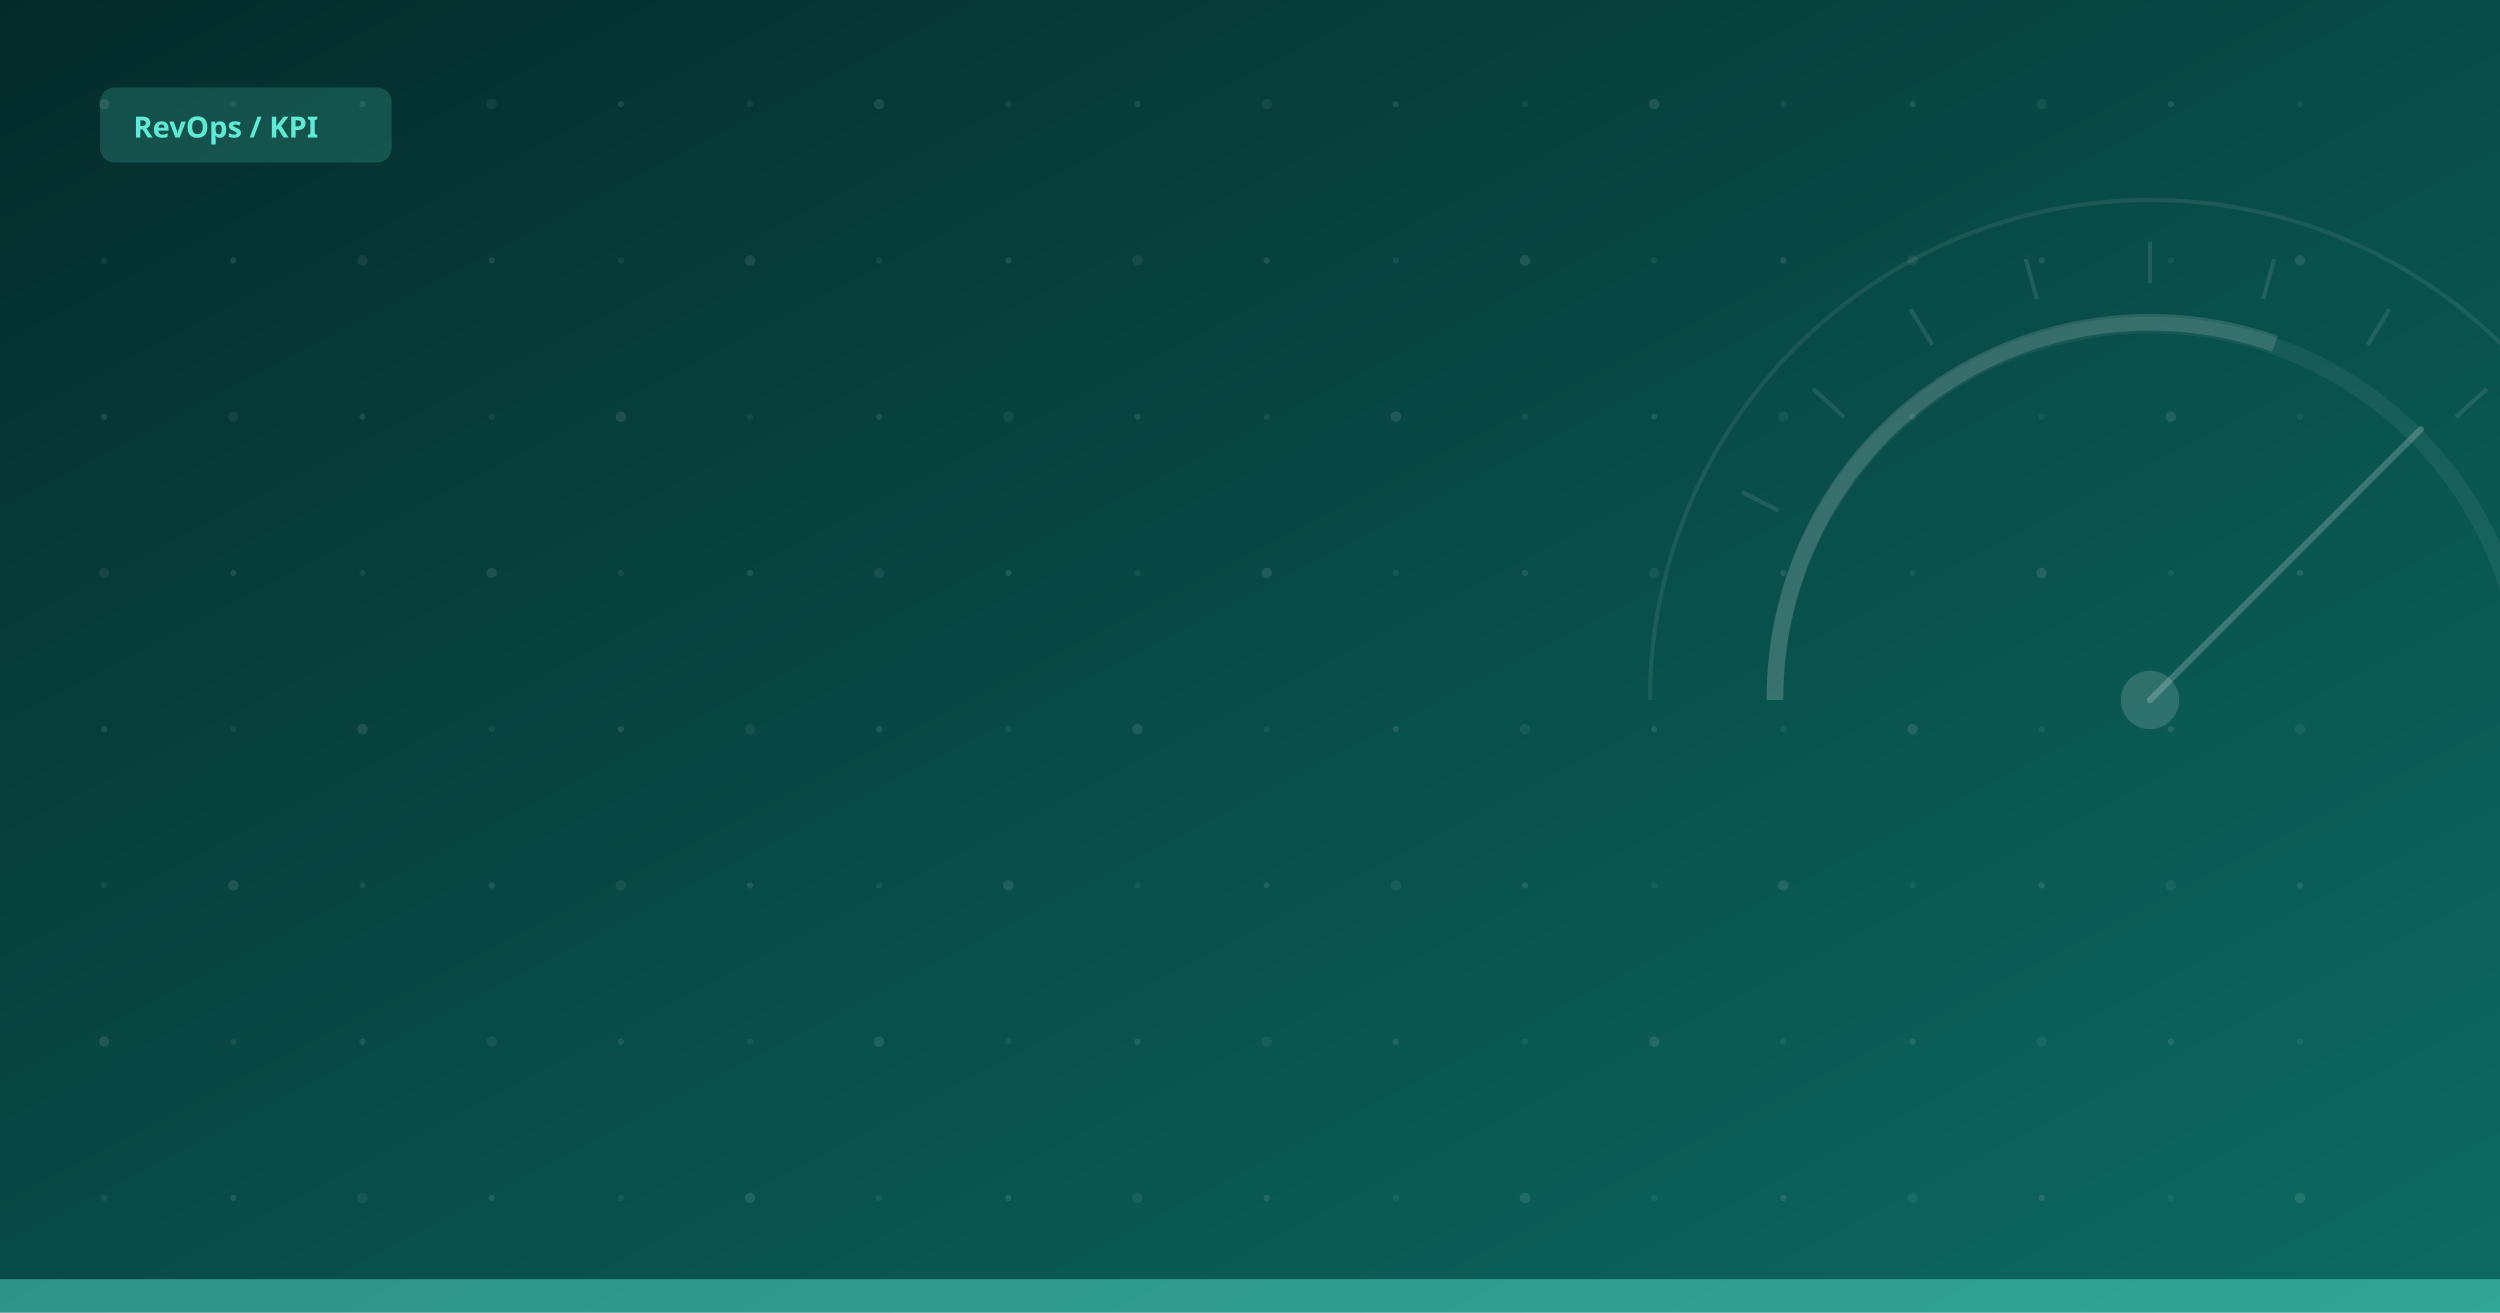
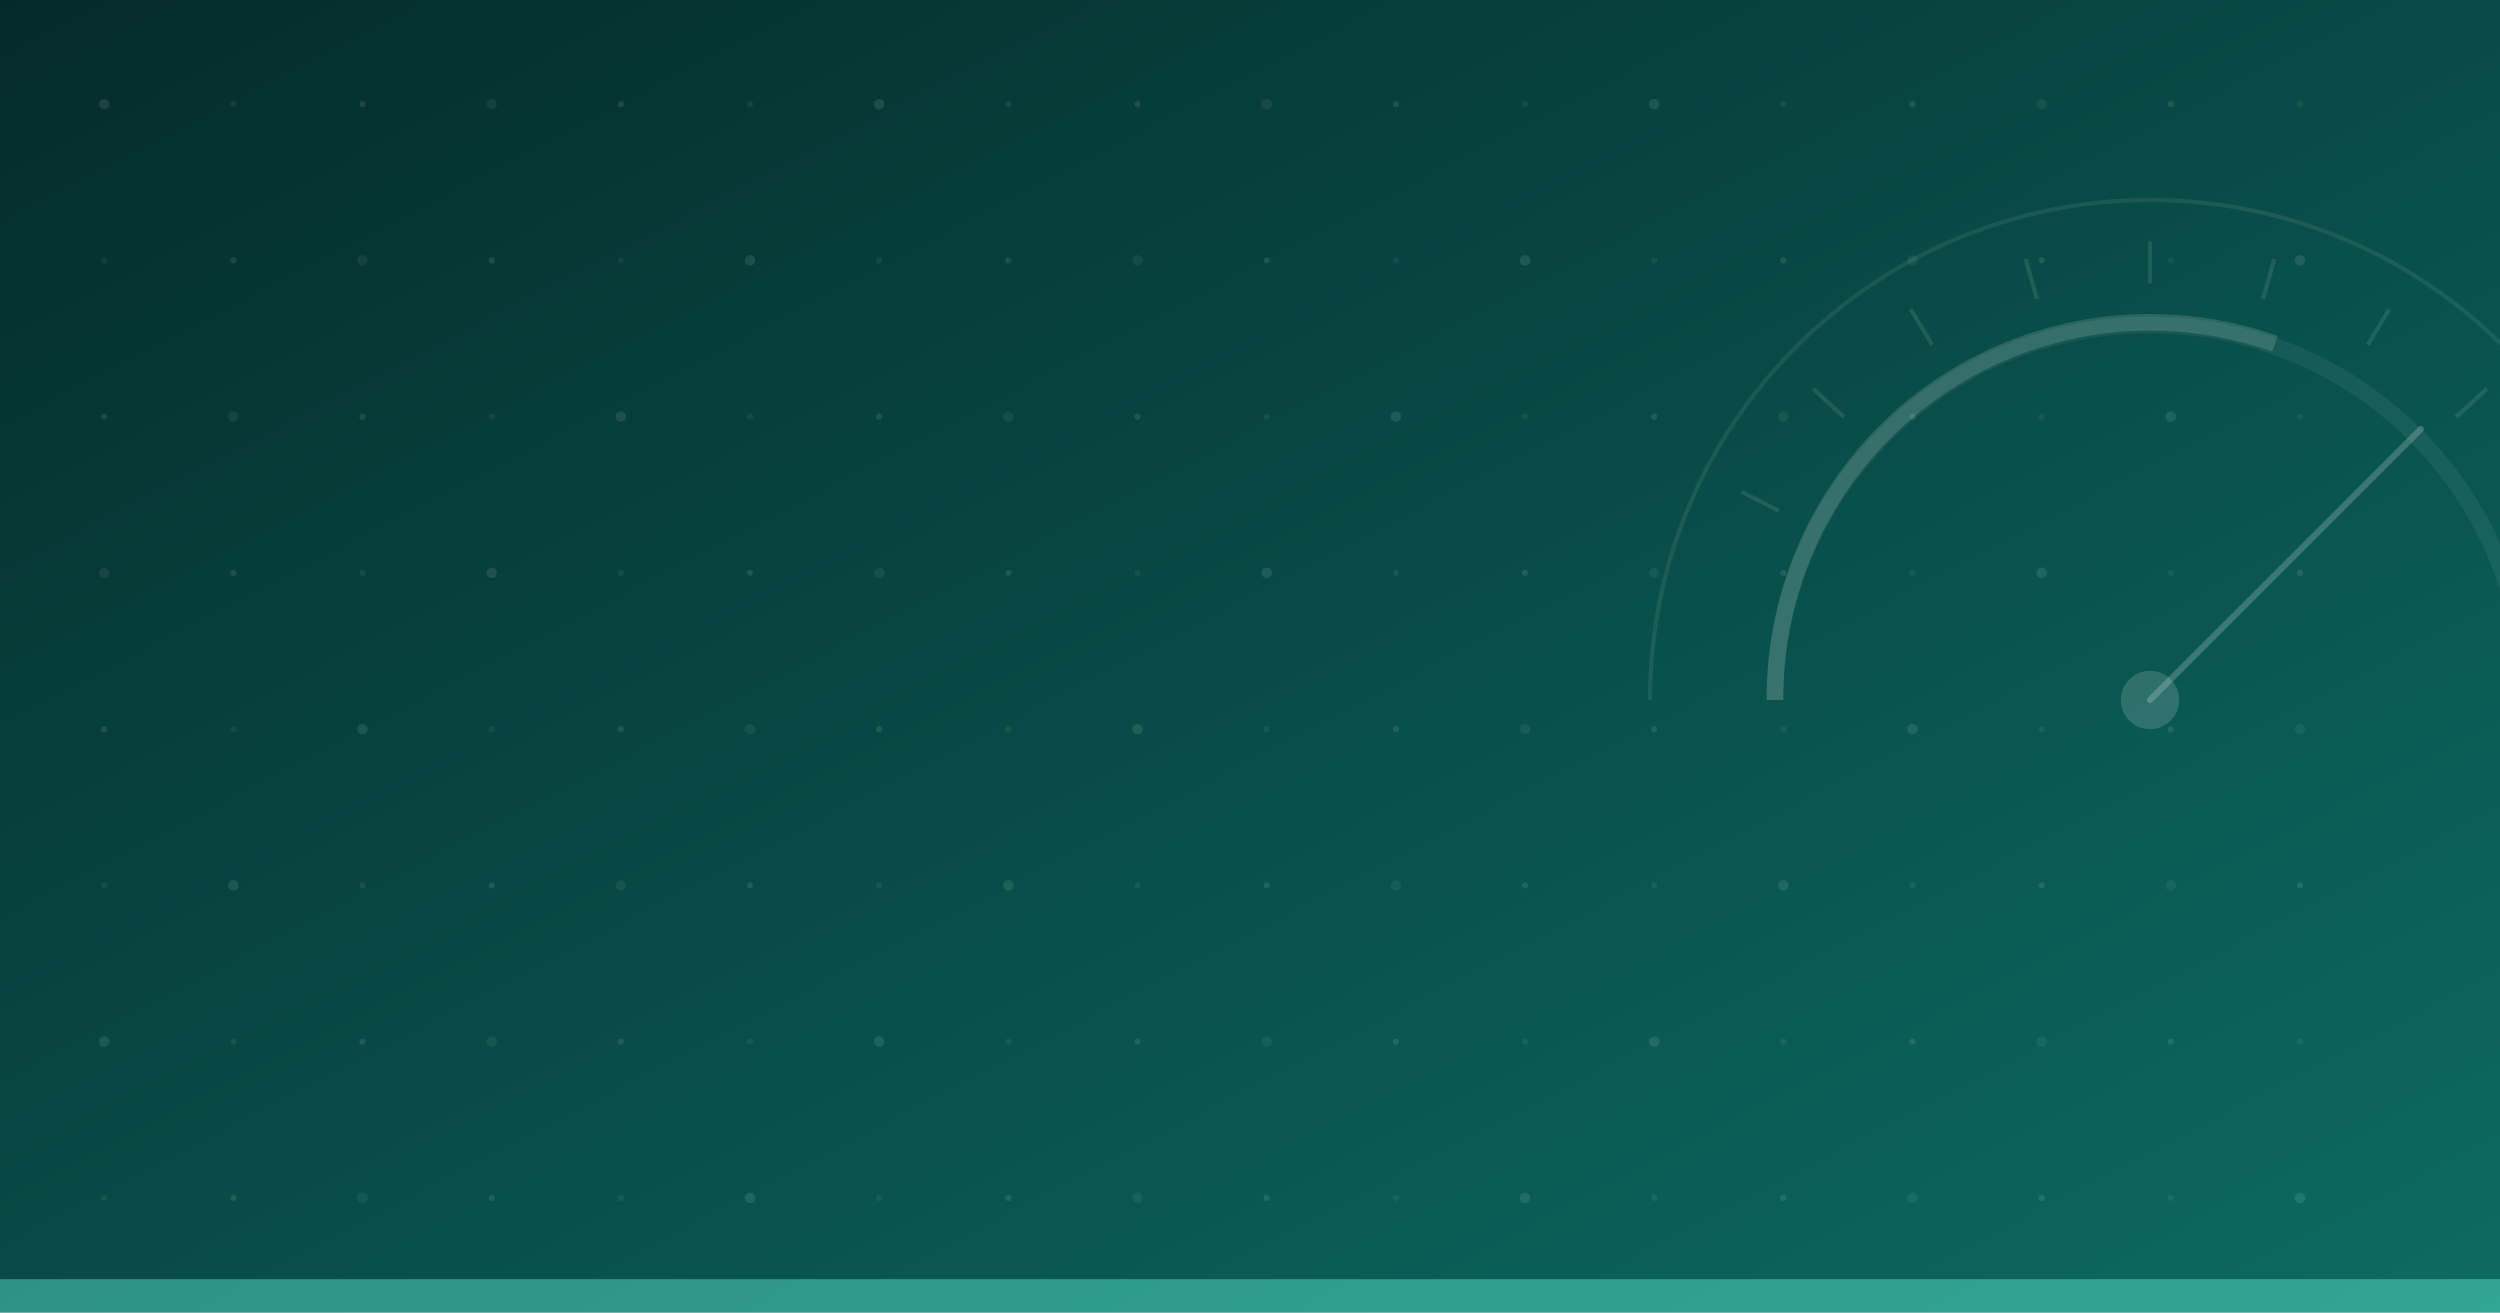
<svg xmlns="http://www.w3.org/2000/svg" viewBox="0 0 1200 630" width="1200" height="630">
  <defs>
    <linearGradient id="bg" x1="0%" y1="0%" x2="100%" y2="100%">
      <stop offset="0%" stop-color="#042b2a" />
      <stop offset="100%" stop-color="#0d6b63" />
    </linearGradient>
  </defs>
  <rect width="1200" height="630" fill="url(#bg)" />
  <circle cx="50" cy="50" r="2.5" fill="white" opacity="0.1" />
  <circle cx="112" cy="50" r="1.5" fill="white" opacity="0.06" />
  <circle cx="174" cy="50" r="1.5" fill="white" opacity="0.1" />
  <circle cx="236" cy="50" r="2.5" fill="white" opacity="0.06" />
  <circle cx="298" cy="50" r="1.5" fill="white" opacity="0.1" />
  <circle cx="360" cy="50" r="1.5" fill="white" opacity="0.06" />
  <circle cx="422" cy="50" r="2.5" fill="white" opacity="0.1" />
  <circle cx="484" cy="50" r="1.5" fill="white" opacity="0.06" />
  <circle cx="546" cy="50" r="1.5" fill="white" opacity="0.1" />
  <circle cx="608" cy="50" r="2.5" fill="white" opacity="0.06" />
  <circle cx="670" cy="50" r="1.5" fill="white" opacity="0.1" />
  <circle cx="732" cy="50" r="1.5" fill="white" opacity="0.06" />
  <circle cx="794" cy="50" r="2.5" fill="white" opacity="0.1" />
  <circle cx="856" cy="50" r="1.5" fill="white" opacity="0.06" />
  <circle cx="918" cy="50" r="1.5" fill="white" opacity="0.1" />
  <circle cx="980" cy="50" r="2.5" fill="white" opacity="0.06" />
  <circle cx="1042" cy="50" r="1.5" fill="white" opacity="0.1" />
  <circle cx="1104" cy="50" r="1.5" fill="white" opacity="0.06" />
  <circle cx="50" cy="125" r="1.5" fill="white" opacity="0.06" />
  <circle cx="112" cy="125" r="1.5" fill="white" opacity="0.1" />
  <circle cx="174" cy="125" r="2.5" fill="white" opacity="0.06" />
  <circle cx="236" cy="125" r="1.5" fill="white" opacity="0.1" />
  <circle cx="298" cy="125" r="1.5" fill="white" opacity="0.06" />
  <circle cx="360" cy="125" r="2.5" fill="white" opacity="0.1" />
  <circle cx="422" cy="125" r="1.5" fill="white" opacity="0.06" />
  <circle cx="484" cy="125" r="1.5" fill="white" opacity="0.1" />
  <circle cx="546" cy="125" r="2.5" fill="white" opacity="0.06" />
  <circle cx="608" cy="125" r="1.5" fill="white" opacity="0.1" />
  <circle cx="670" cy="125" r="1.5" fill="white" opacity="0.06" />
  <circle cx="732" cy="125" r="2.5" fill="white" opacity="0.1" />
  <circle cx="794" cy="125" r="1.5" fill="white" opacity="0.06" />
  <circle cx="856" cy="125" r="1.5" fill="white" opacity="0.1" />
  <circle cx="918" cy="125" r="2.5" fill="white" opacity="0.06" />
  <circle cx="980" cy="125" r="1.5" fill="white" opacity="0.1" />
  <circle cx="1042" cy="125" r="1.5" fill="white" opacity="0.06" />
  <circle cx="1104" cy="125" r="2.5" fill="white" opacity="0.1" />
  <circle cx="50" cy="200" r="1.5" fill="white" opacity="0.1" />
  <circle cx="112" cy="200" r="2.5" fill="white" opacity="0.06" />
  <circle cx="174" cy="200" r="1.5" fill="white" opacity="0.1" />
  <circle cx="236" cy="200" r="1.5" fill="white" opacity="0.06" />
  <circle cx="298" cy="200" r="2.5" fill="white" opacity="0.1" />
  <circle cx="360" cy="200" r="1.5" fill="white" opacity="0.06" />
  <circle cx="422" cy="200" r="1.5" fill="white" opacity="0.1" />
  <circle cx="484" cy="200" r="2.5" fill="white" opacity="0.06" />
  <circle cx="546" cy="200" r="1.5" fill="white" opacity="0.1" />
  <circle cx="608" cy="200" r="1.5" fill="white" opacity="0.06" />
  <circle cx="670" cy="200" r="2.5" fill="white" opacity="0.1" />
  <circle cx="732" cy="200" r="1.5" fill="white" opacity="0.06" />
  <circle cx="794" cy="200" r="1.5" fill="white" opacity="0.1" />
  <circle cx="856" cy="200" r="2.5" fill="white" opacity="0.06" />
  <circle cx="918" cy="200" r="1.5" fill="white" opacity="0.1" />
  <circle cx="980" cy="200" r="1.5" fill="white" opacity="0.06" />
  <circle cx="1042" cy="200" r="2.5" fill="white" opacity="0.1" />
  <circle cx="1104" cy="200" r="1.5" fill="white" opacity="0.06" />
  <circle cx="50" cy="275" r="2.5" fill="white" opacity="0.06" />
  <circle cx="112" cy="275" r="1.5" fill="white" opacity="0.1" />
  <circle cx="174" cy="275" r="1.5" fill="white" opacity="0.06" />
  <circle cx="236" cy="275" r="2.5" fill="white" opacity="0.1" />
  <circle cx="298" cy="275" r="1.5" fill="white" opacity="0.06" />
  <circle cx="360" cy="275" r="1.5" fill="white" opacity="0.1" />
  <circle cx="422" cy="275" r="2.5" fill="white" opacity="0.06" />
  <circle cx="484" cy="275" r="1.5" fill="white" opacity="0.1" />
  <circle cx="546" cy="275" r="1.5" fill="white" opacity="0.06" />
  <circle cx="608" cy="275" r="2.5" fill="white" opacity="0.1" />
  <circle cx="670" cy="275" r="1.5" fill="white" opacity="0.06" />
  <circle cx="732" cy="275" r="1.5" fill="white" opacity="0.1" />
  <circle cx="794" cy="275" r="2.5" fill="white" opacity="0.06" />
  <circle cx="856" cy="275" r="1.5" fill="white" opacity="0.1" />
  <circle cx="918" cy="275" r="1.5" fill="white" opacity="0.06" />
  <circle cx="980" cy="275" r="2.5" fill="white" opacity="0.1" />
  <circle cx="1042" cy="275" r="1.5" fill="white" opacity="0.06" />
  <circle cx="1104" cy="275" r="1.5" fill="white" opacity="0.1" />
  <circle cx="50" cy="350" r="1.5" fill="white" opacity="0.1" />
  <circle cx="112" cy="350" r="1.5" fill="white" opacity="0.06" />
  <circle cx="174" cy="350" r="2.5" fill="white" opacity="0.1" />
  <circle cx="236" cy="350" r="1.5" fill="white" opacity="0.06" />
  <circle cx="298" cy="350" r="1.5" fill="white" opacity="0.1" />
  <circle cx="360" cy="350" r="2.5" fill="white" opacity="0.06" />
  <circle cx="422" cy="350" r="1.5" fill="white" opacity="0.1" />
  <circle cx="484" cy="350" r="1.5" fill="white" opacity="0.06" />
  <circle cx="546" cy="350" r="2.5" fill="white" opacity="0.1" />
  <circle cx="608" cy="350" r="1.5" fill="white" opacity="0.06" />
  <circle cx="670" cy="350" r="1.5" fill="white" opacity="0.1" />
  <circle cx="732" cy="350" r="2.5" fill="white" opacity="0.06" />
  <circle cx="794" cy="350" r="1.5" fill="white" opacity="0.1" />
  <circle cx="856" cy="350" r="1.5" fill="white" opacity="0.06" />
  <circle cx="918" cy="350" r="2.5" fill="white" opacity="0.1" />
  <circle cx="980" cy="350" r="1.5" fill="white" opacity="0.06" />
  <circle cx="1042" cy="350" r="1.5" fill="white" opacity="0.1" />
  <circle cx="1104" cy="350" r="2.5" fill="white" opacity="0.06" />
  <circle cx="50" cy="425" r="1.5" fill="white" opacity="0.06" />
  <circle cx="112" cy="425" r="2.5" fill="white" opacity="0.1" />
  <circle cx="174" cy="425" r="1.5" fill="white" opacity="0.06" />
  <circle cx="236" cy="425" r="1.5" fill="white" opacity="0.1" />
  <circle cx="298" cy="425" r="2.5" fill="white" opacity="0.06" />
  <circle cx="360" cy="425" r="1.5" fill="white" opacity="0.1" />
  <circle cx="422" cy="425" r="1.5" fill="white" opacity="0.06" />
  <circle cx="484" cy="425" r="2.5" fill="white" opacity="0.1" />
  <circle cx="546" cy="425" r="1.5" fill="white" opacity="0.06" />
  <circle cx="608" cy="425" r="1.5" fill="white" opacity="0.1" />
  <circle cx="670" cy="425" r="2.5" fill="white" opacity="0.06" />
  <circle cx="732" cy="425" r="1.5" fill="white" opacity="0.1" />
  <circle cx="794" cy="425" r="1.5" fill="white" opacity="0.06" />
  <circle cx="856" cy="425" r="2.5" fill="white" opacity="0.1" />
  <circle cx="918" cy="425" r="1.5" fill="white" opacity="0.06" />
  <circle cx="980" cy="425" r="1.5" fill="white" opacity="0.1" />
  <circle cx="1042" cy="425" r="2.5" fill="white" opacity="0.06" />
  <circle cx="1104" cy="425" r="1.5" fill="white" opacity="0.1" />
  <circle cx="50" cy="500" r="2.5" fill="white" opacity="0.1" />
  <circle cx="112" cy="500" r="1.5" fill="white" opacity="0.06" />
  <circle cx="174" cy="500" r="1.5" fill="white" opacity="0.1" />
  <circle cx="236" cy="500" r="2.5" fill="white" opacity="0.06" />
  <circle cx="298" cy="500" r="1.5" fill="white" opacity="0.1" />
  <circle cx="360" cy="500" r="1.5" fill="white" opacity="0.06" />
  <circle cx="422" cy="500" r="2.5" fill="white" opacity="0.1" />
  <circle cx="484" cy="500" r="1.5" fill="white" opacity="0.06" />
  <circle cx="546" cy="500" r="1.5" fill="white" opacity="0.1" />
  <circle cx="608" cy="500" r="2.5" fill="white" opacity="0.06" />
  <circle cx="670" cy="500" r="1.5" fill="white" opacity="0.1" />
  <circle cx="732" cy="500" r="1.5" fill="white" opacity="0.06" />
  <circle cx="794" cy="500" r="2.5" fill="white" opacity="0.1" />
  <circle cx="856" cy="500" r="1.5" fill="white" opacity="0.06" />
  <circle cx="918" cy="500" r="1.5" fill="white" opacity="0.1" />
  <circle cx="980" cy="500" r="2.5" fill="white" opacity="0.06" />
  <circle cx="1042" cy="500" r="1.5" fill="white" opacity="0.1" />
  <circle cx="1104" cy="500" r="1.5" fill="white" opacity="0.06" />
  <circle cx="50" cy="575" r="1.5" fill="white" opacity="0.06" />
  <circle cx="112" cy="575" r="1.5" fill="white" opacity="0.1" />
  <circle cx="174" cy="575" r="2.5" fill="white" opacity="0.06" />
  <circle cx="236" cy="575" r="1.5" fill="white" opacity="0.1" />
  <circle cx="298" cy="575" r="1.5" fill="white" opacity="0.06" />
  <circle cx="360" cy="575" r="2.5" fill="white" opacity="0.1" />
  <circle cx="422" cy="575" r="1.5" fill="white" opacity="0.06" />
  <circle cx="484" cy="575" r="1.5" fill="white" opacity="0.1" />
  <circle cx="546" cy="575" r="2.5" fill="white" opacity="0.06" />
  <circle cx="608" cy="575" r="1.5" fill="white" opacity="0.1" />
  <circle cx="670" cy="575" r="1.5" fill="white" opacity="0.06" />
  <circle cx="732" cy="575" r="2.5" fill="white" opacity="0.1" />
  <circle cx="794" cy="575" r="1.5" fill="white" opacity="0.06" />
  <circle cx="856" cy="575" r="1.5" fill="white" opacity="0.1" />
  <circle cx="918" cy="575" r="2.5" fill="white" opacity="0.06" />
  <circle cx="980" cy="575" r="1.5" fill="white" opacity="0.1" />
  <circle cx="1042" cy="575" r="1.5" fill="white" opacity="0.06" />
  <circle cx="1104" cy="575" r="2.5" fill="white" opacity="0.1" />
  <path d="M 792 336 A 240 240 0 0 1 1272 336" fill="none" stroke="white" stroke-width="2" opacity="0.08" />
  <path d="M 852 336 A 180 180 0 0 1 1212 336" fill="none" stroke="white" stroke-width="8" opacity="0.06" />
  <path d="M 852 336 A 180 180 0 0 1 1092 165" fill="none" stroke="white" stroke-width="8" opacity="0.14" />
  <line x1="1032" y1="336" x2="1162" y2="206" stroke="white" stroke-width="3" opacity="0.2" stroke-linecap="round" />
  <circle cx="1032" cy="336" r="14" fill="white" opacity="0.15" />
  <line x1="853.8" y1="245.2" x2="836.0" y2="236.1" stroke="white" stroke-width="2" opacity="0.10" />
  <line x1="885.1" y1="200.2" x2="870.4" y2="186.7" stroke="white" stroke-width="2" opacity="0.10" />
  <line x1="927.5" y1="165.5" x2="917.1" y2="148.4" stroke="white" stroke-width="2" opacity="0.10" />
  <line x1="977.7" y1="143.5" x2="972.3" y2="124.3" stroke="white" stroke-width="2" opacity="0.10" />
  <line x1="1032.0" y1="136.0" x2="1032.0" y2="116.0" stroke="white" stroke-width="2" opacity="0.10" />
  <line x1="1086.3" y1="143.5" x2="1091.7" y2="124.3" stroke="white" stroke-width="2" opacity="0.10" />
  <line x1="1136.5" y1="165.5" x2="1146.9" y2="148.4" stroke="white" stroke-width="2" opacity="0.10" />
  <line x1="1178.9" y1="200.2" x2="1193.6" y2="186.7" stroke="white" stroke-width="2" opacity="0.10" />
  <line x1="1210.2" y1="245.2" x2="1228.0" y2="236.1" stroke="white" stroke-width="2" opacity="0.10" />
-   <rect x="48" y="42" width="140" height="36" rx="7" fill="#5eead4" opacity="0.18" />
-   <text x="64" y="66" font-family="ui-sans-serif,system-ui,sans-serif" font-size="14" font-weight="700" fill="#5eead4">RevOps / KPI</text>
  <rect x="0" y="614" width="1200" height="16" fill="#5eead4" opacity="0.45" />
</svg>
